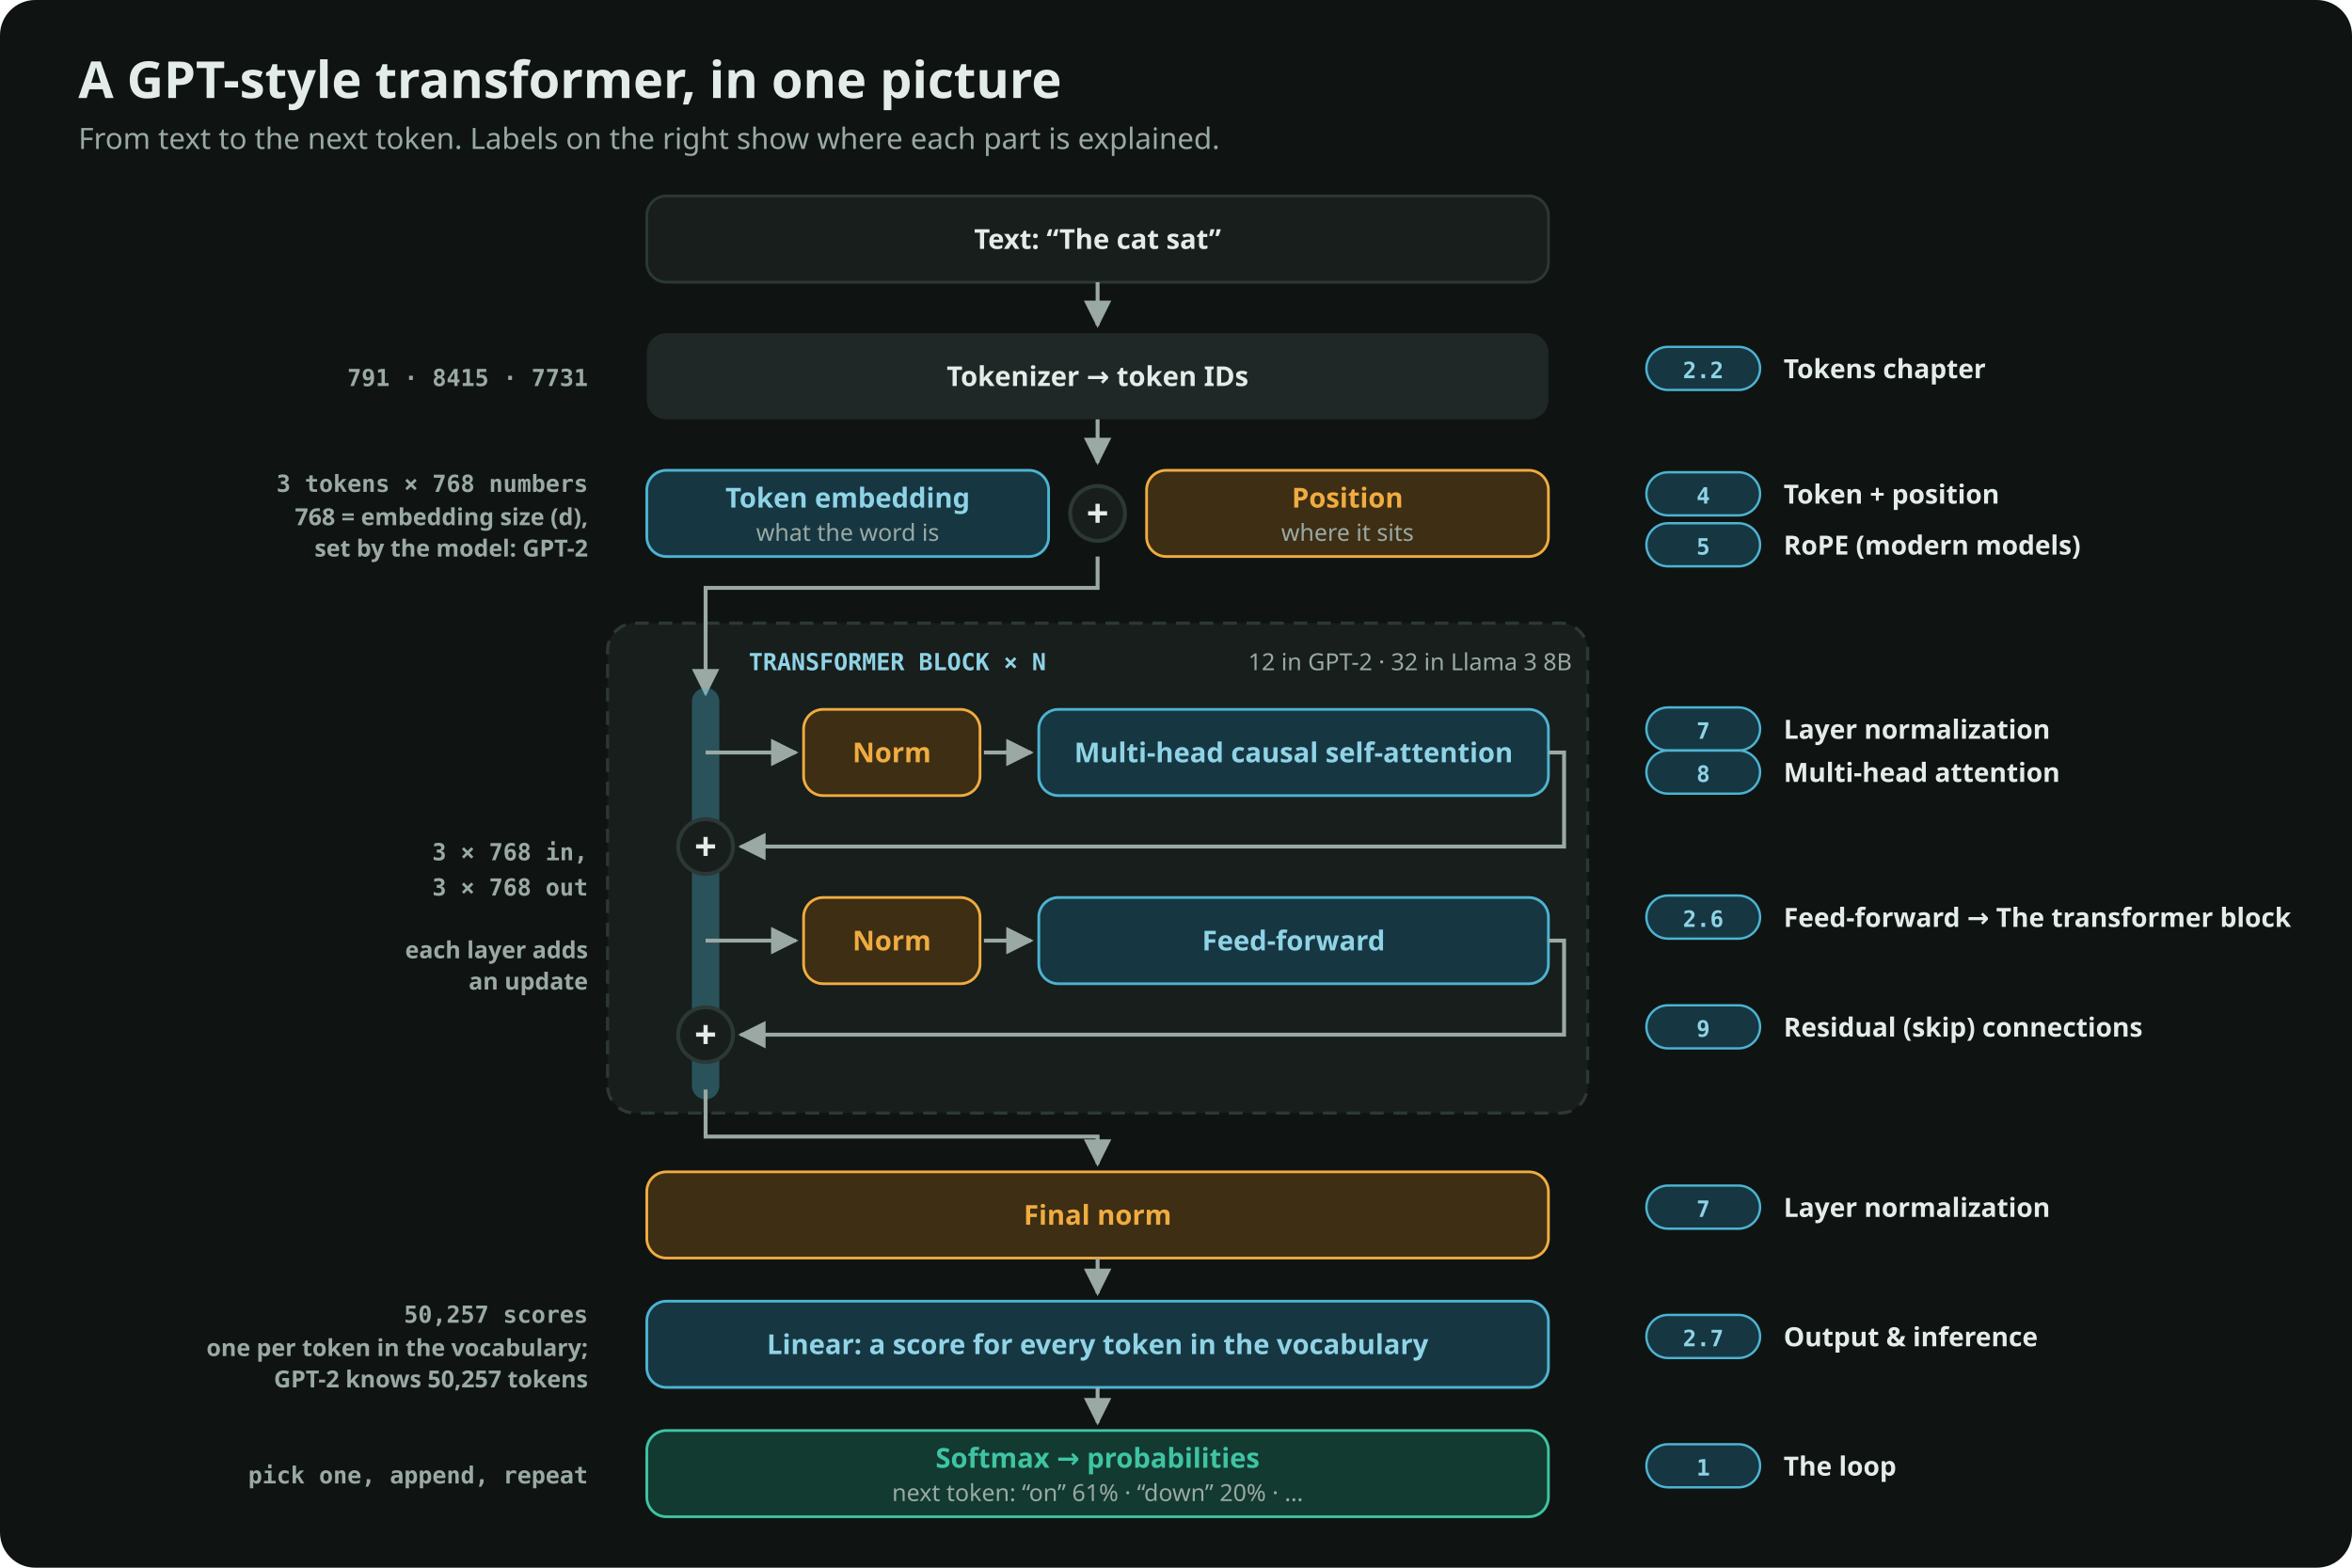
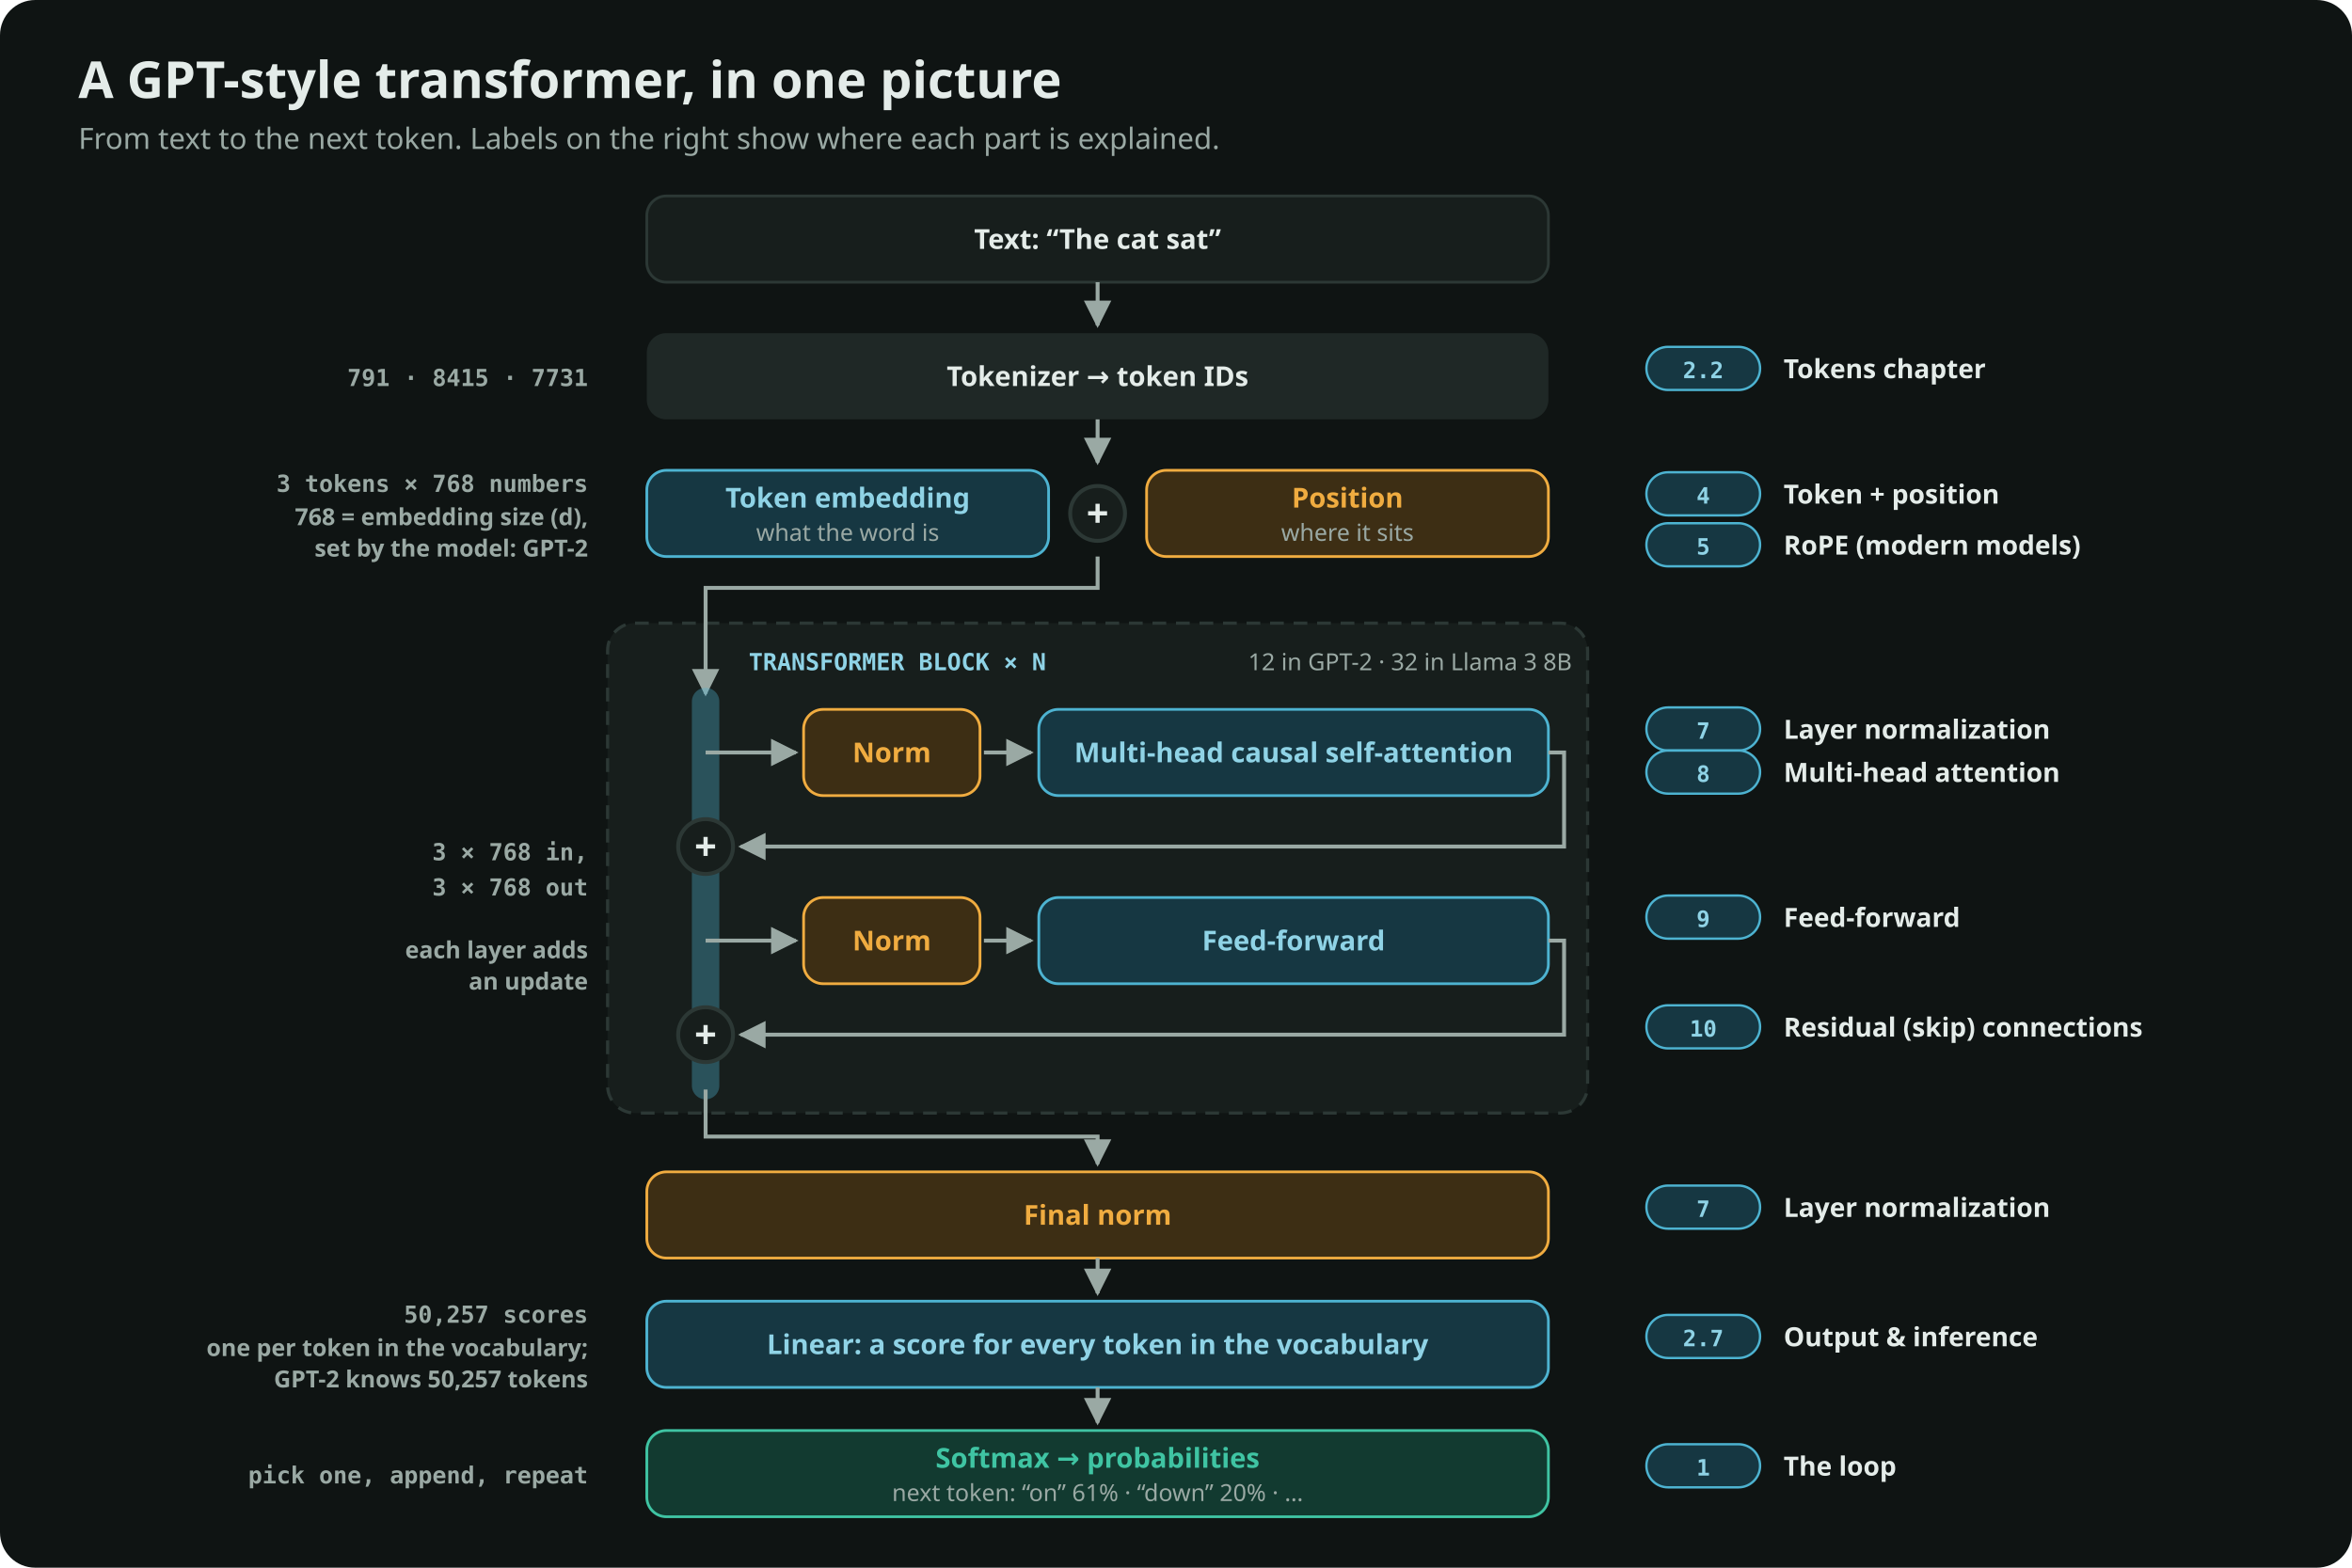
<svg xmlns="http://www.w3.org/2000/svg" viewBox="0 0 1200 800" role="img" aria-labelledby="t d" font-family="'Schibsted Grotesk', ui-sans-serif, system-ui, sans-serif">
  <style>
    .bg{fill:#0f1413}.card{fill:#171e1c;stroke:#2c3835}.sunk{fill:#1f2826}
    .ink{fill:#e4ece9}.muted{fill:#9aa9a4}.onacc{fill:#0f1413}
    .acc{fill:#4db3d1}.accink{fill:#8fd3e6}.accsoft{fill:#163742}
    .pos{fill:#3fc4a3}.posink{fill:#3fc4a3}.possoft{fill:#123a30;stroke:#3fc4a3}
    .neg{fill:#f07d60}.negink{fill:#f07d60}.negsoft{fill:#42221a;stroke:#f07d60}
    .heat{fill:#3d2e14;stroke:#f0ac40}.heatink{fill:#f0ac40}.heatfill{fill:#f0ac40}
    .line{stroke:#9aa9a4;fill:none;stroke-width:2}.thin{stroke:#2c3835;fill:none;stroke-width:1.5}
    .dash{stroke:#4db3d1;fill:none;stroke-width:2;stroke-dasharray:6 5}
    .sacc{stroke:#4db3d1;fill:none;stroke-width:2.5}.sheat{stroke:#f0ac40;fill:none;stroke-width:2.5}
    .spos{stroke:#3fc4a3;fill:none;stroke-width:2.5}.sneg{stroke:#f07d60;fill:none;stroke-width:2.5}
    .edge{stroke:#4db3d1;fill:none;stroke-width:1;opacity:.45}
    .stream{stroke:#4db3d1;fill:none;stroke-width:14;stroke-linecap:round;opacity:.35}
    .row{fill:#1f2826}.hit{fill:#163742;stroke:#4db3d1}
    .mono{font-family:'JetBrains Mono',ui-monospace,Menlo,monospace}
    .head{font-size:13px;font-weight:700;letter-spacing:.08em}
    .arrowhead{fill:#9aa9a4}.arrowacc{fill:#4db3d1}
  </style>
  <defs>
    <marker id="a" viewBox="0 0 10 10" refX="9" refY="5" markerWidth="7" markerHeight="7" orient="auto-start-reverse">
      <path d="M0 0L10 5L0 10z" class="arrowhead" />
    </marker>
  </defs>
  <rect class="bg" width="1200" height="800" rx="18" />
  <text x="40" y="50" text-anchor="start" class="ink" font-size="26" font-weight="700">A GPT-style transformer, in one picture</text>
  <text x="40" y="76" text-anchor="start" class="muted" font-size="15">From text to the next token. Labels on the right show where each part is explained.</text>
  <rect class="card" x="330" y="100" width="460" height="44" rx="10" stroke-width="1.4" />
  <text x="560.0" y="127.0" text-anchor="middle" class="ink" font-size="14" font-weight="700">Text: “The cat sat”</text>
  <line class="line" x1="560" y1="144" x2="560" y2="166" marker-end="url(#a)" />
  <rect class="sunk" x="330" y="170" width="460" height="44" rx="10" stroke-width="1.4" />
  <text x="560.0" y="197.0" text-anchor="middle" class="ink" font-size="14" font-weight="700">Tokenizer → token IDs</text>
  <text x="300" y="197" text-anchor="end" class="muted mono" font-size="12" font-weight="600">791 · 8415 · 7731</text>
  <rect class="hit" x="840" y="177" width="58" height="22" rx="11" stroke-width="1.2" />
  <text x="869" y="193" text-anchor="middle" class="accink mono" font-size="11.5" font-weight="700">2.2</text>
  <text x="910" y="193" text-anchor="start" class="ink" font-size="13.5" font-weight="600">Tokens chapter</text>
  <line class="line" x1="560" y1="214" x2="560" y2="236" marker-end="url(#a)" />
  <rect class="hit" x="330" y="240" width="205" height="44" rx="10" stroke-width="1.4" />
  <text x="432.5" y="259" text-anchor="middle" class="accink" font-size="14" font-weight="700">Token embedding</text>
  <text x="432.5" y="276" text-anchor="middle" class="muted" font-size="12">what the word is</text>
  <circle class="card" cx="560" cy="262" r="14" stroke-width="2" />
  <text x="560" y="269" text-anchor="middle" class="ink" font-size="20" font-weight="700">+</text>
  <rect class="heat" x="585" y="240" width="205" height="44" rx="10" stroke-width="1.4" />
  <text x="687.5" y="259" text-anchor="middle" class="heatink" font-size="14" font-weight="700">Position</text>
  <text x="687.5" y="276" text-anchor="middle" class="muted" font-size="12">where it sits</text>
  <text x="300" y="251" text-anchor="end" class="muted mono" font-size="12" font-weight="600">3 tokens × 768 numbers</text>
  <text x="300" y="268" text-anchor="end" class="muted" font-size="12" font-weight="600">768 = embedding size (d),</text>
  <text x="300" y="284" text-anchor="end" class="muted" font-size="12" font-weight="600">set by the model: GPT-2</text>
  <rect class="hit" x="840" y="241" width="58" height="22" rx="11" stroke-width="1.2" />
  <text x="869" y="257" text-anchor="middle" class="accink mono" font-size="11.5" font-weight="700">4</text>
  <text x="910" y="257" text-anchor="start" class="ink" font-size="13.5" font-weight="600">Token + position</text>
  <rect class="hit" x="840" y="267" width="58" height="22" rx="11" stroke-width="1.2" />
  <text x="869" y="283" text-anchor="middle" class="accink mono" font-size="11.5" font-weight="700">5</text>
  <text x="910" y="283" text-anchor="start" class="ink" font-size="13.5" font-weight="600">RoPE (modern models)</text>
  <rect class="card" x="310" y="318" width="500" height="250" rx="14" stroke-width="1.6" stroke-dasharray="7 5" />
  <text x="802" y="342" text-anchor="end" class="muted" font-size="12">12 in GPT-2 · 32 in Llama 3 8B</text>
  <text x="382" y="342" text-anchor="start" class="accink mono" font-size="12" font-weight="700">TRANSFORMER BLOCK × N</text>
  <path class="line" d="M560 284 V300 H360 V354" marker-end="url(#a)" />
  <line class="stream" x1="360" y1="358" x2="360" y2="554" />
  <line class="line" x1="360" y1="384" x2="406" y2="384" marker-end="url(#a)" />
  <rect class="heat" x="410" y="362" width="90" height="44" rx="10" stroke-width="1.4" />
  <text x="455.0" y="389.0" text-anchor="middle" class="heatink" font-size="14" font-weight="700">Norm</text>
  <line class="line" x1="502" y1="384" x2="526" y2="384" marker-end="url(#a)" />
  <rect class="hit" x="530" y="362" width="260" height="44" rx="10" stroke-width="1.4" />
  <text x="660.0" y="389.0" text-anchor="middle" class="accink" font-size="14" font-weight="700">Multi-head causal self-attention</text>
  <path class="line" d="M790 384 H798 V432 H378" marker-end="url(#a)" />
  <circle class="card" cx="360" cy="432" r="14" stroke-width="2" />
  <text x="360" y="439" text-anchor="middle" class="ink" font-size="20" font-weight="700">+</text>
  <rect class="hit" x="840" y="361" width="58" height="22" rx="11" stroke-width="1.2" />
  <text x="869" y="377" text-anchor="middle" class="accink mono" font-size="11.5" font-weight="700">7</text>
  <text x="910" y="377" text-anchor="start" class="ink" font-size="13.5" font-weight="600">Layer normalization</text>
  <rect class="hit" x="840" y="383" width="58" height="22" rx="11" stroke-width="1.2" />
  <text x="869" y="399" text-anchor="middle" class="accink mono" font-size="11.5" font-weight="700">8</text>
  <text x="910" y="399" text-anchor="start" class="ink" font-size="13.5" font-weight="600">Multi-head attention</text>
  <line class="line" x1="360" y1="480" x2="406" y2="480" marker-end="url(#a)" />
  <rect class="heat" x="410" y="458" width="90" height="44" rx="10" stroke-width="1.4" />
  <text x="455.0" y="485.0" text-anchor="middle" class="heatink" font-size="14" font-weight="700">Norm</text>
  <line class="line" x1="502" y1="480" x2="526" y2="480" marker-end="url(#a)" />
  <rect class="hit" x="530" y="458" width="260" height="44" rx="10" stroke-width="1.4" />
  <text x="660.0" y="485.0" text-anchor="middle" class="accink" font-size="14" font-weight="700">Feed-forward</text>
  <path class="line" d="M790 480 H798 V528 H378" marker-end="url(#a)" />
  <circle class="card" cx="360" cy="528" r="14" stroke-width="2" />
  <text x="360" y="535" text-anchor="middle" class="ink" font-size="20" font-weight="700">+</text>
  <rect class="hit" x="840" y="457" width="58" height="22" rx="11" stroke-width="1.2" />
-   <text x="869" y="473" text-anchor="middle" class="accink mono" font-size="11.5" font-weight="700">2.6</text>
-   <text x="910" y="473" text-anchor="start" class="ink" font-size="13.5" font-weight="600">Feed-forward → The transformer block</text>
+   <text x="869" y="473" text-anchor="middle" class="accink mono" font-size="11.5" font-weight="700">9</text>
+   <text x="910" y="473" text-anchor="start" class="ink" font-size="13.5" font-weight="600">Feed-forward</text>
  <rect class="hit" x="840" y="513" width="58" height="22" rx="11" stroke-width="1.2" />
-   <text x="869" y="529" text-anchor="middle" class="accink mono" font-size="11.5" font-weight="700">9</text>
+   <text x="869" y="529" text-anchor="middle" class="accink mono" font-size="11.5" font-weight="700">10</text>
  <text x="910" y="529" text-anchor="start" class="ink" font-size="13.5" font-weight="600">Residual (skip) connections</text>
  <text x="300" y="439" text-anchor="end" class="muted mono" font-size="12" font-weight="600">3 × 768 in,</text>
  <text x="300" y="457" text-anchor="end" class="muted mono" font-size="12" font-weight="600">3 × 768 out</text>
  <text x="300" y="489" text-anchor="end" class="muted" font-size="12" font-weight="600">each layer adds</text>
  <text x="300" y="505" text-anchor="end" class="muted" font-size="12" font-weight="600">an update</text>
  <path class="line" d="M360 556 V580 H560 V594" marker-end="url(#a)" />
  <rect class="heat" x="330" y="598" width="460" height="44" rx="10" stroke-width="1.4" />
  <text x="560.0" y="625.0" text-anchor="middle" class="heatink" font-size="14" font-weight="700">Final norm</text>
  <rect class="hit" x="840" y="605" width="58" height="22" rx="11" stroke-width="1.2" />
  <text x="869" y="621" text-anchor="middle" class="accink mono" font-size="11.5" font-weight="700">7</text>
  <text x="910" y="621" text-anchor="start" class="ink" font-size="13.5" font-weight="600">Layer normalization</text>
  <line class="line" x1="560" y1="642" x2="560" y2="660" marker-end="url(#a)" />
  <rect class="hit" x="330" y="664" width="460" height="44" rx="10" stroke-width="1.4" />
  <text x="560.0" y="691.0" text-anchor="middle" class="accink" font-size="14" font-weight="700">Linear: a score for every token in the vocabulary</text>
  <text x="300" y="675" text-anchor="end" class="muted mono" font-size="12" font-weight="600">50,257 scores</text>
  <text x="300" y="692" text-anchor="end" class="muted" font-size="12" font-weight="600">one per token in the vocabulary;</text>
  <text x="300" y="708" text-anchor="end" class="muted" font-size="12" font-weight="600">GPT-2 knows 50,257 tokens</text>
  <rect class="hit" x="840" y="671" width="58" height="22" rx="11" stroke-width="1.2" />
  <text x="869" y="687" text-anchor="middle" class="accink mono" font-size="11.5" font-weight="700">2.7</text>
  <text x="910" y="687" text-anchor="start" class="ink" font-size="13.5" font-weight="600">Output &amp; inference</text>
  <line class="line" x1="560" y1="708" x2="560" y2="726" marker-end="url(#a)" />
  <rect class="possoft" x="330" y="730" width="460" height="44" rx="10" stroke-width="1.4" />
  <text x="560.0" y="749" text-anchor="middle" class="posink" font-size="14" font-weight="700">Softmax → probabilities</text>
  <text x="560.0" y="766" text-anchor="middle" class="muted" font-size="12">next token: “on” 61% · “down” 20% · …</text>
  <text x="300" y="757" text-anchor="end" class="muted mono" font-size="12" font-weight="600">pick one, append, repeat</text>
  <rect class="hit" x="840" y="737" width="58" height="22" rx="11" stroke-width="1.2" />
  <text x="869" y="753" text-anchor="middle" class="accink mono" font-size="11.5" font-weight="700">1</text>
  <text x="910" y="753" text-anchor="start" class="ink" font-size="13.5" font-weight="600">The loop</text>
</svg>
